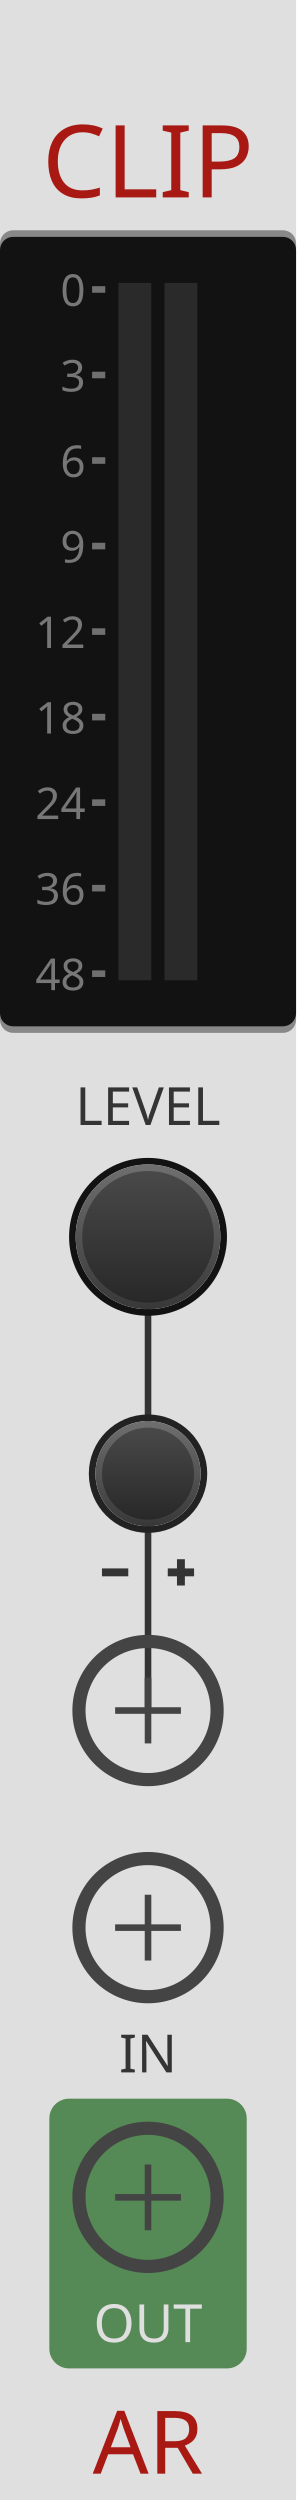
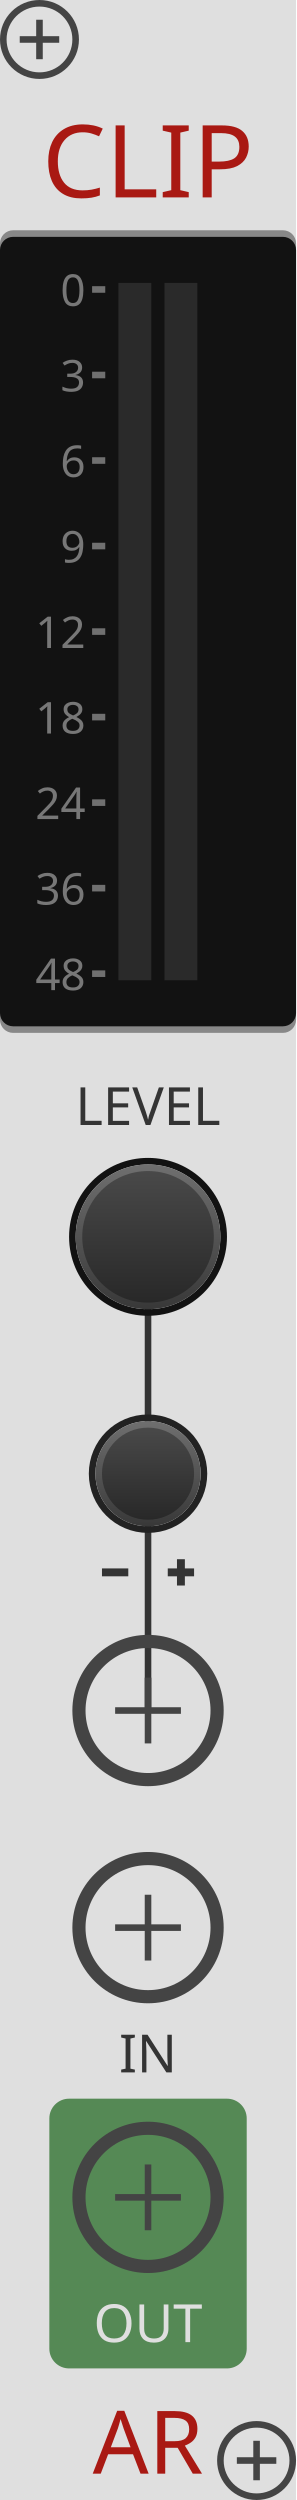
<svg xmlns="http://www.w3.org/2000/svg" xmlns:xlink="http://www.w3.org/1999/xlink" version="1.1" width="45" height="380" viewBox="0 0 45 380">
  <style>

    text.title {
      fill: #a91913;
      font-family: 'DIN Alternate';
      font-size: 11.5pt;
    }
    text.logo {
      fill: #a91913;
      font-family: 'DIN Alternate';
      font-size: 10pt;
    }
    text.big-label {
      fill: #343434;
      font-family: 'DIN Alternate';
      font-size: 7.5pt;
    }
    text.label {
      fill: #343434;
      font-family: 'DIN Alternate';
      font-size: 6pt;
    }
    text.output-label {
      fill: #dfdfdf;
      font-family: 'DIN Alternate';
      font-size: 6pt;
    }

    .background {
      fill: #dfdfdf;
    }
    .poly-output {
      fill: #558955;
    }
    .mono-output {
      fill: #636c9d;
    }

    polyline.icon {
      stroke: #343434;
      stroke-width: 1.2;
      fill: none;
    }
    polyline.connect {
      stroke: #343434;
      stroke-width: 1;
      fill: none;
    }

    rect.lcd-bg {
      fill: #121212;
    }
    rect.lcd-bg-frame {
      fill: #888888;
    }
    rect.lcd-bg-accent {
      fill: #2a2a2a;
    }
    text.lcd-label {
      fill: #777777;
      font-family: 'Monaco';
      font-size: 5pt;
    }
    polyline.lcd-tick {
      stroke: #707070;
      stroke-width: 1;
      fill: none;
    }

    .blueprint {
      stroke: #444444;
      fill: none;
    }

  </style>
  <defs>
    <linearGradient id="smallKnobLight" x1="0%" y1="0%" x2="0%" y2="100%">
      <stop offset="0%" stop-color="#6f6f6f" />
      <stop offset="100%" stop-color="#383838" />
    </linearGradient>
    <linearGradient id="smallKnobDark" x1="0%" y1="0%" x2="0%" y2="100%">
      <stop offset="0%" stop-color="#494949" />
      <stop offset="100%" stop-color="#282828" />
    </linearGradient>
    <linearGradient id="bigKnobLight" x1="0%" y1="0%" x2="0%" y2="100%">
      <stop offset="0%" stop-color="#888" />
      <stop offset="100%" stop-color="#333" />
    </linearGradient>
    <linearGradient id="bigKnobDark" x1="0%" y1="0%" x2="0%" y2="100%">
      <stop offset="0%" stop-color="#5c5c5c" />
      <stop offset="100%" stop-color="#282828" />
    </linearGradient>
    <symbol id="knob18">
      <g transform="translate(9 9)">
        <circle r="8.5" stroke="#222" fill="none" />
        <circle r="8" fill="url('#smallKnobLight')" />
        <circle r="7" fill="url('#smallKnobDark')" />
      </g>
    </symbol>
    <symbol id="knob24">
      <g transform="translate(12 12)">
        <circle r="11.5" stroke="#121212" fill="none" />
        <circle r="11" fill="url('#smallKnobLight')" />
        <circle r="10" fill="url('#smallKnobDark')" />
      </g>
    </symbol>
    <symbol id="knob45">
      <g transform="translate(22.5 22.5)">
        <circle r="22" fill="url('#bigKnobDark')" />
        <circle r="20" fill="url('#bigKnobLight')" />
      </g>
    </symbol>
    <symbol id="toggleButton">
      <g transform="translate(9 9)">
        <polyline points="-5,0 5,0" stroke-width="1" class="blueprint" />
        <polyline points="0,-5 0,5" stroke-width="1" class="blueprint" />
        <circle cx="0" cy="0" r="8.5" stroke-width="2" class="blueprint" />
      </g>
    </symbol>
    <symbol id="port">
      <g transform="translate(12 12)">
        <polyline points="-5,0 5,0" stroke-width="1" class="blueprint" />
        <polyline points="0,-5 0,5" stroke-width="1" class="blueprint" />
        <circle cx="0" cy="0" r="10.5" stroke-width="2" class="blueprint" />
      </g>
    </symbol>
    <symbol id="screw">
      <g transform="translate(6 6)">
        <polyline points="-3,0 3,0" stroke-width="1" class="blueprint" />
        <polyline points="0,-3 0,3" stroke-width="1" class="blueprint" />
      </g>
      <circle cx="6" cy="6" r="5.5" stroke-width="1" class="blueprint" />
    </symbol>
    <symbol id="hswitch14">
      <rect x="1" y="1" rx="2" width="20" height="12" stroke-width="2" class="blueprint" />
      <g transform="translate(12 7)">
        <polyline points="-5,0 5,0" stroke-width="1" class="blueprint" />
        <polyline points="0,-5 0,5" stroke-width="1" class="blueprint" />
      </g>
    </symbol>
    <symbol id="meter-strip">
      <g transform="translate(20 4)">
        <rect x="-6" y="-1" width="5" height="106" class="lcd-bg-accent" />
        <rect x="1" y="-1" width="5" height="106" class="lcd-bg-accent" />
        <g transform="translate(-11 2.5)">
          <text x="0" y="0" class="lcd-label" text-anchor="end">0</text>
          <text x="0" y="13" class="lcd-label" text-anchor="end">3</text>
          <text x="0" y="26" class="lcd-label" text-anchor="end">6</text>
          <text x="0" y="39" class="lcd-label" text-anchor="end">9</text>
          <text x="0" y="52" class="lcd-label" text-anchor="end">12</text>
          <text x="0" y="65" class="lcd-label" text-anchor="end">18</text>
          <text x="0" y="78" class="lcd-label" text-anchor="end">24</text>
          <text x="0" y="91" class="lcd-label" text-anchor="end">36</text>
          <text x="0" y="104" class="lcd-label" text-anchor="end">48</text>
        </g>
        <g transform="translate(-10 0)">
          <polyline points="0   0 2   0" class="lcd-tick" />
          <polyline points="0  13 2  13" class="lcd-tick" />
          <polyline points="0  26 2  26" class="lcd-tick" />
          <polyline points="0  39 2  39" class="lcd-tick" />
          <polyline points="0  52 2  52" class="lcd-tick" />
          <polyline points="0  65 2  65" class="lcd-tick" />
          <polyline points="0  78 2  78" class="lcd-tick" />
          <polyline points="0  91 2  91" class="lcd-tick" />
          <polyline points="0 104 2 104" class="lcd-tick" />
        </g>
      </g>
    </symbol>
  </defs>
  <rect class="background" width="100%" height="100%" />
  <text class="title" x="50%" y="30" text-anchor="middle">CLIP</text>
  <text class="logo" x="50%" y="376" text-anchor="middle">AR</text>
+   <g transform="translate(0 0)">
+     <use xlink:href="#screw" />
+   </g>
+   <g transform="translate(33 368)">
+     <use xlink:href="#screw" />
+   </g>
  <rect x="0" y="35" width="45" height="122" rx="2" class="lcd-bg-frame" />
  <rect x="0" y="36" width="45" height="120" rx="2" class="lcd-bg" />
  <g transform="translate(24 44)">
    <use xlink:href="#meter-strip" transform="translate(-20 -4)" />
  </g>
  <g transform="translate(22.5 188)">
    <polyline points="0 0 0 72" class="connect" />
    <text x="0" y="-17" class="label" text-anchor="middle">LEVEL</text>
    <use xlink:href="#knob24" transform="translate(-12 -12)" />
  </g>
  <g transform="translate(22.5 224)">
    <g transform="translate(0 15)">
      <polyline points="-7 0 -3 0" class="icon" />
      <polyline points="7 0 3 0" class="icon" />
      <polyline points="5 -2 5 2" class="icon" />
    </g>
  </g>
  <g transform="translate(22.5 224)">
    <use xlink:href="#knob18" transform="translate(-9 -9)" />
  </g>
  <g transform="translate(22.5 260)">
    <use xlink:href="#port" transform="translate(-12 -12)" />
  </g>
  <g transform="translate(22.5 293)">
    <use xlink:href="#port" transform="translate(-12 -12)" />
    <text x="0" y="22" class="label" text-anchor="middle">IN</text>
  </g>
  <g transform="translate(22.5 334)">
    <rect x="-15" y="-15" width="30" height="41" rx="3" class="poly-output" />
    <use xlink:href="#port" transform="translate(-12 -12)" />
    <text x="0" y="22" class="output-label" text-anchor="middle">OUT</text>
  </g>
</svg>
